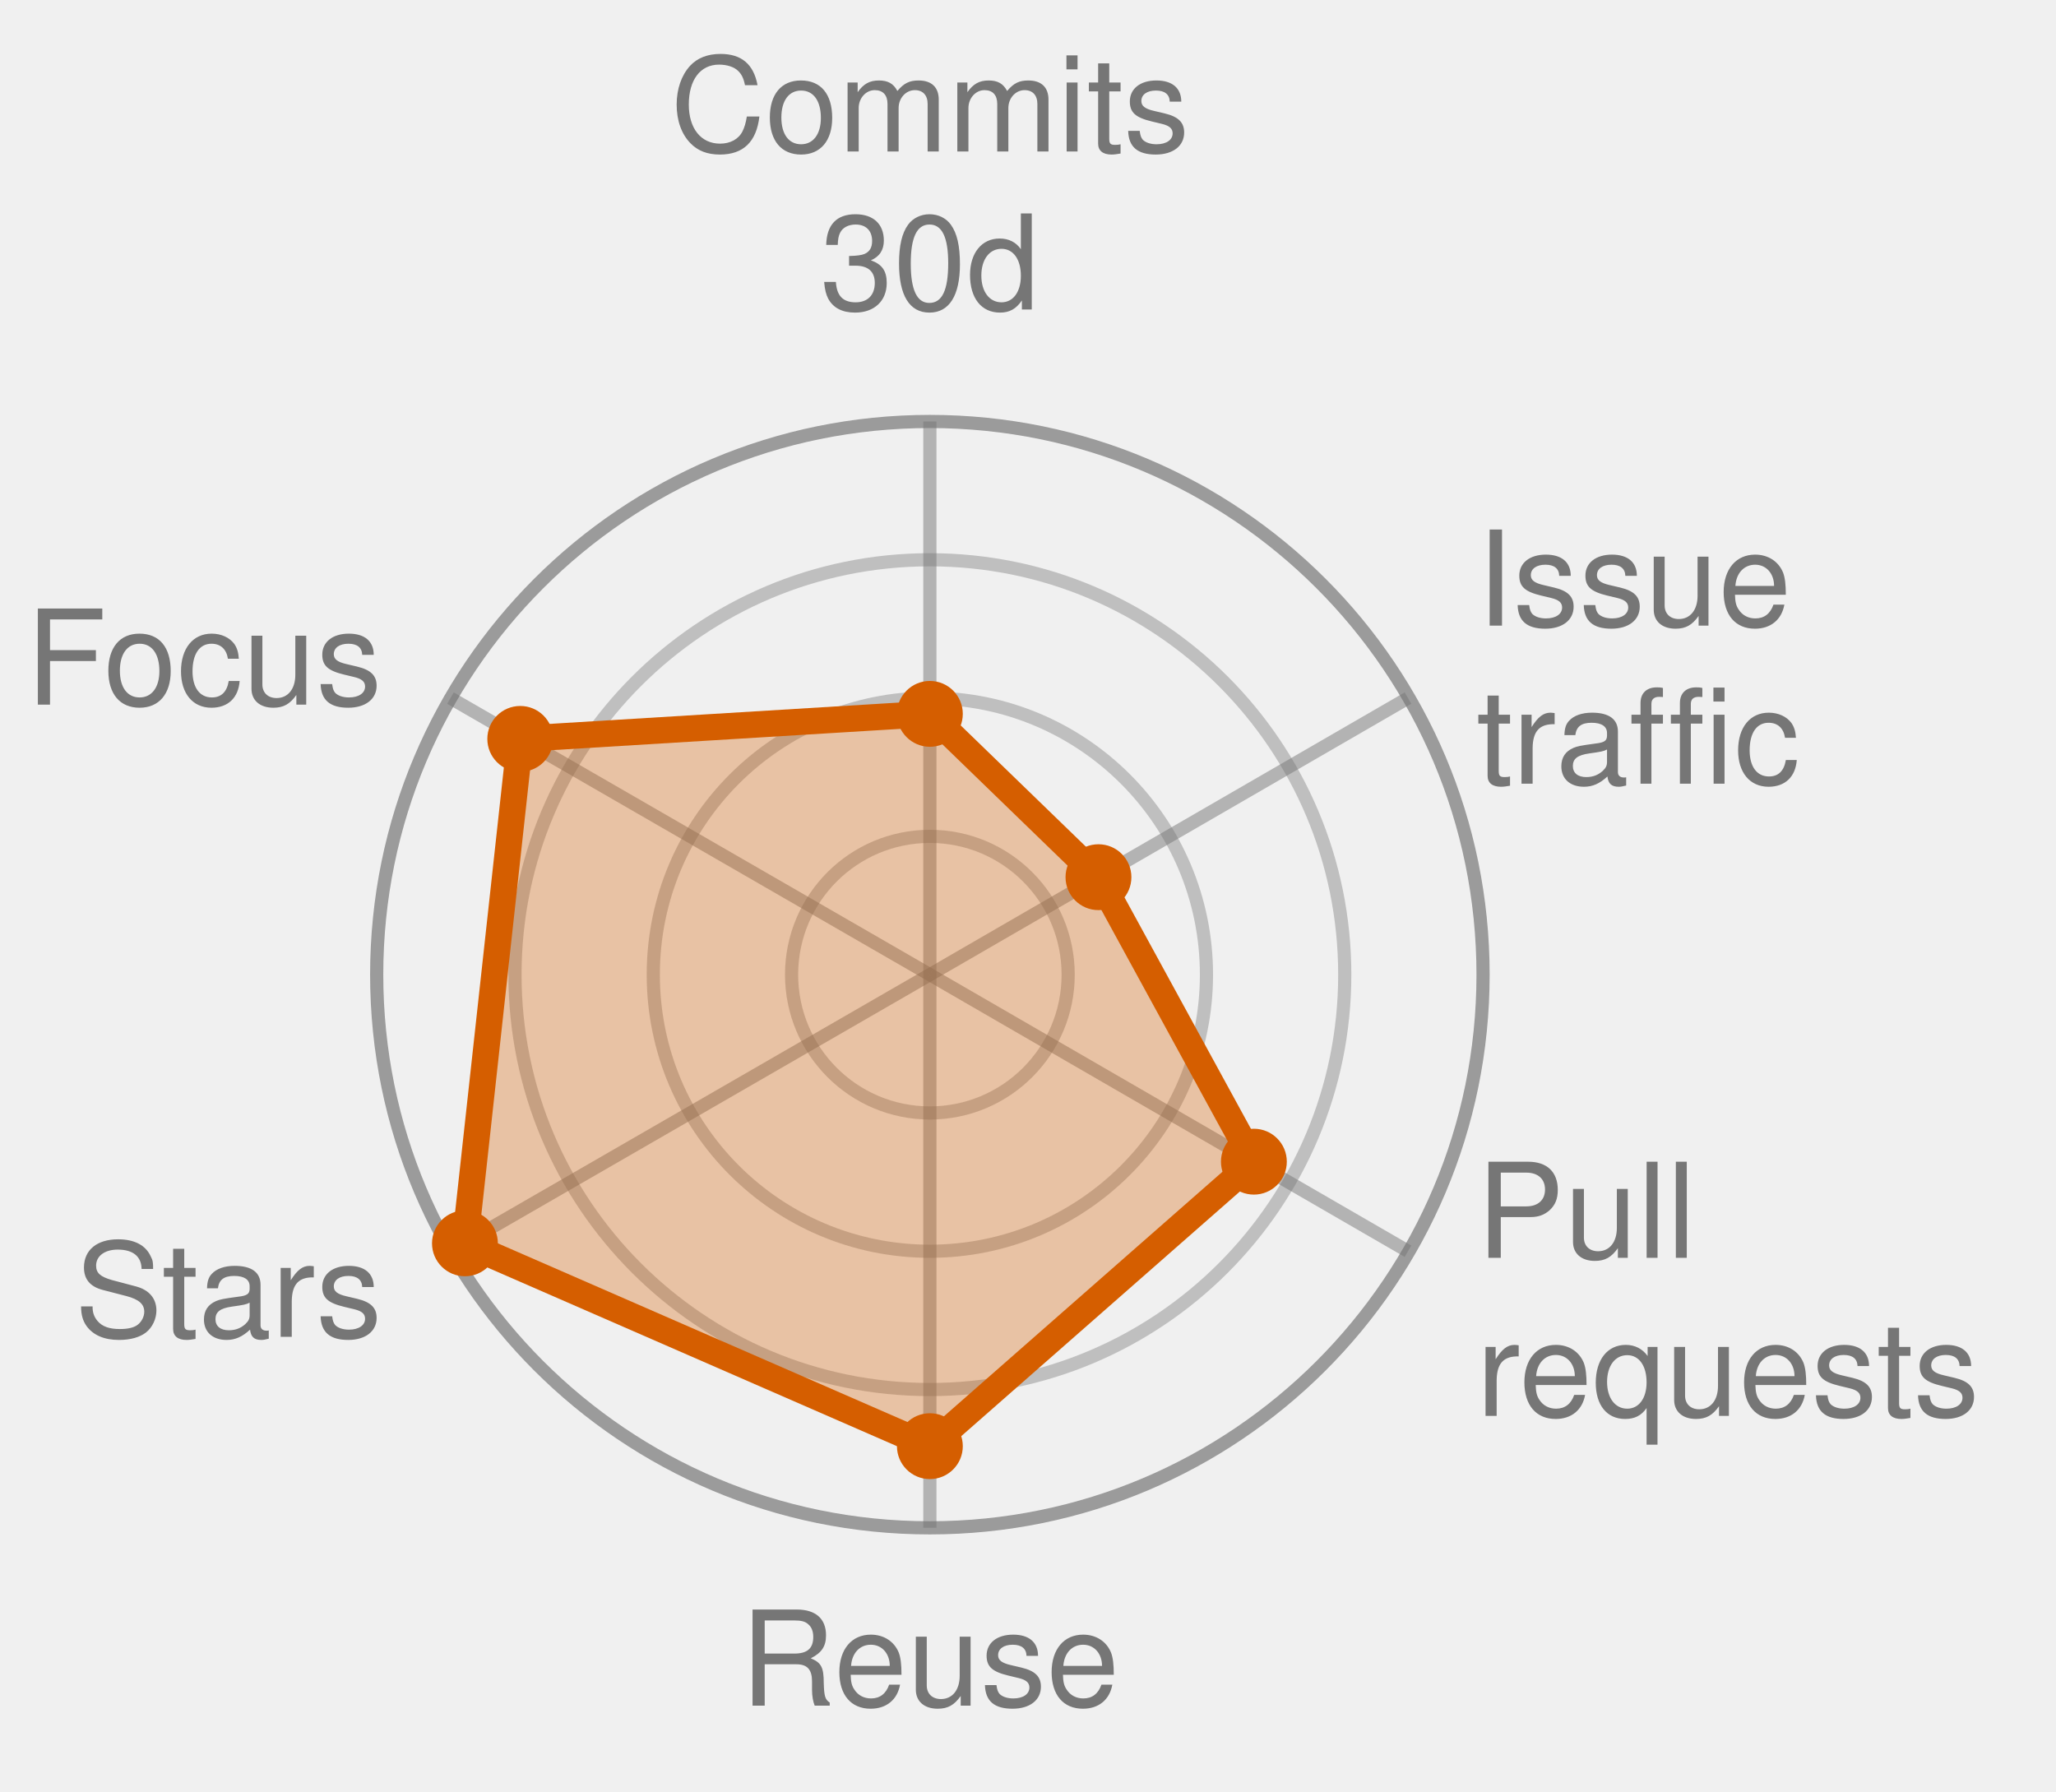
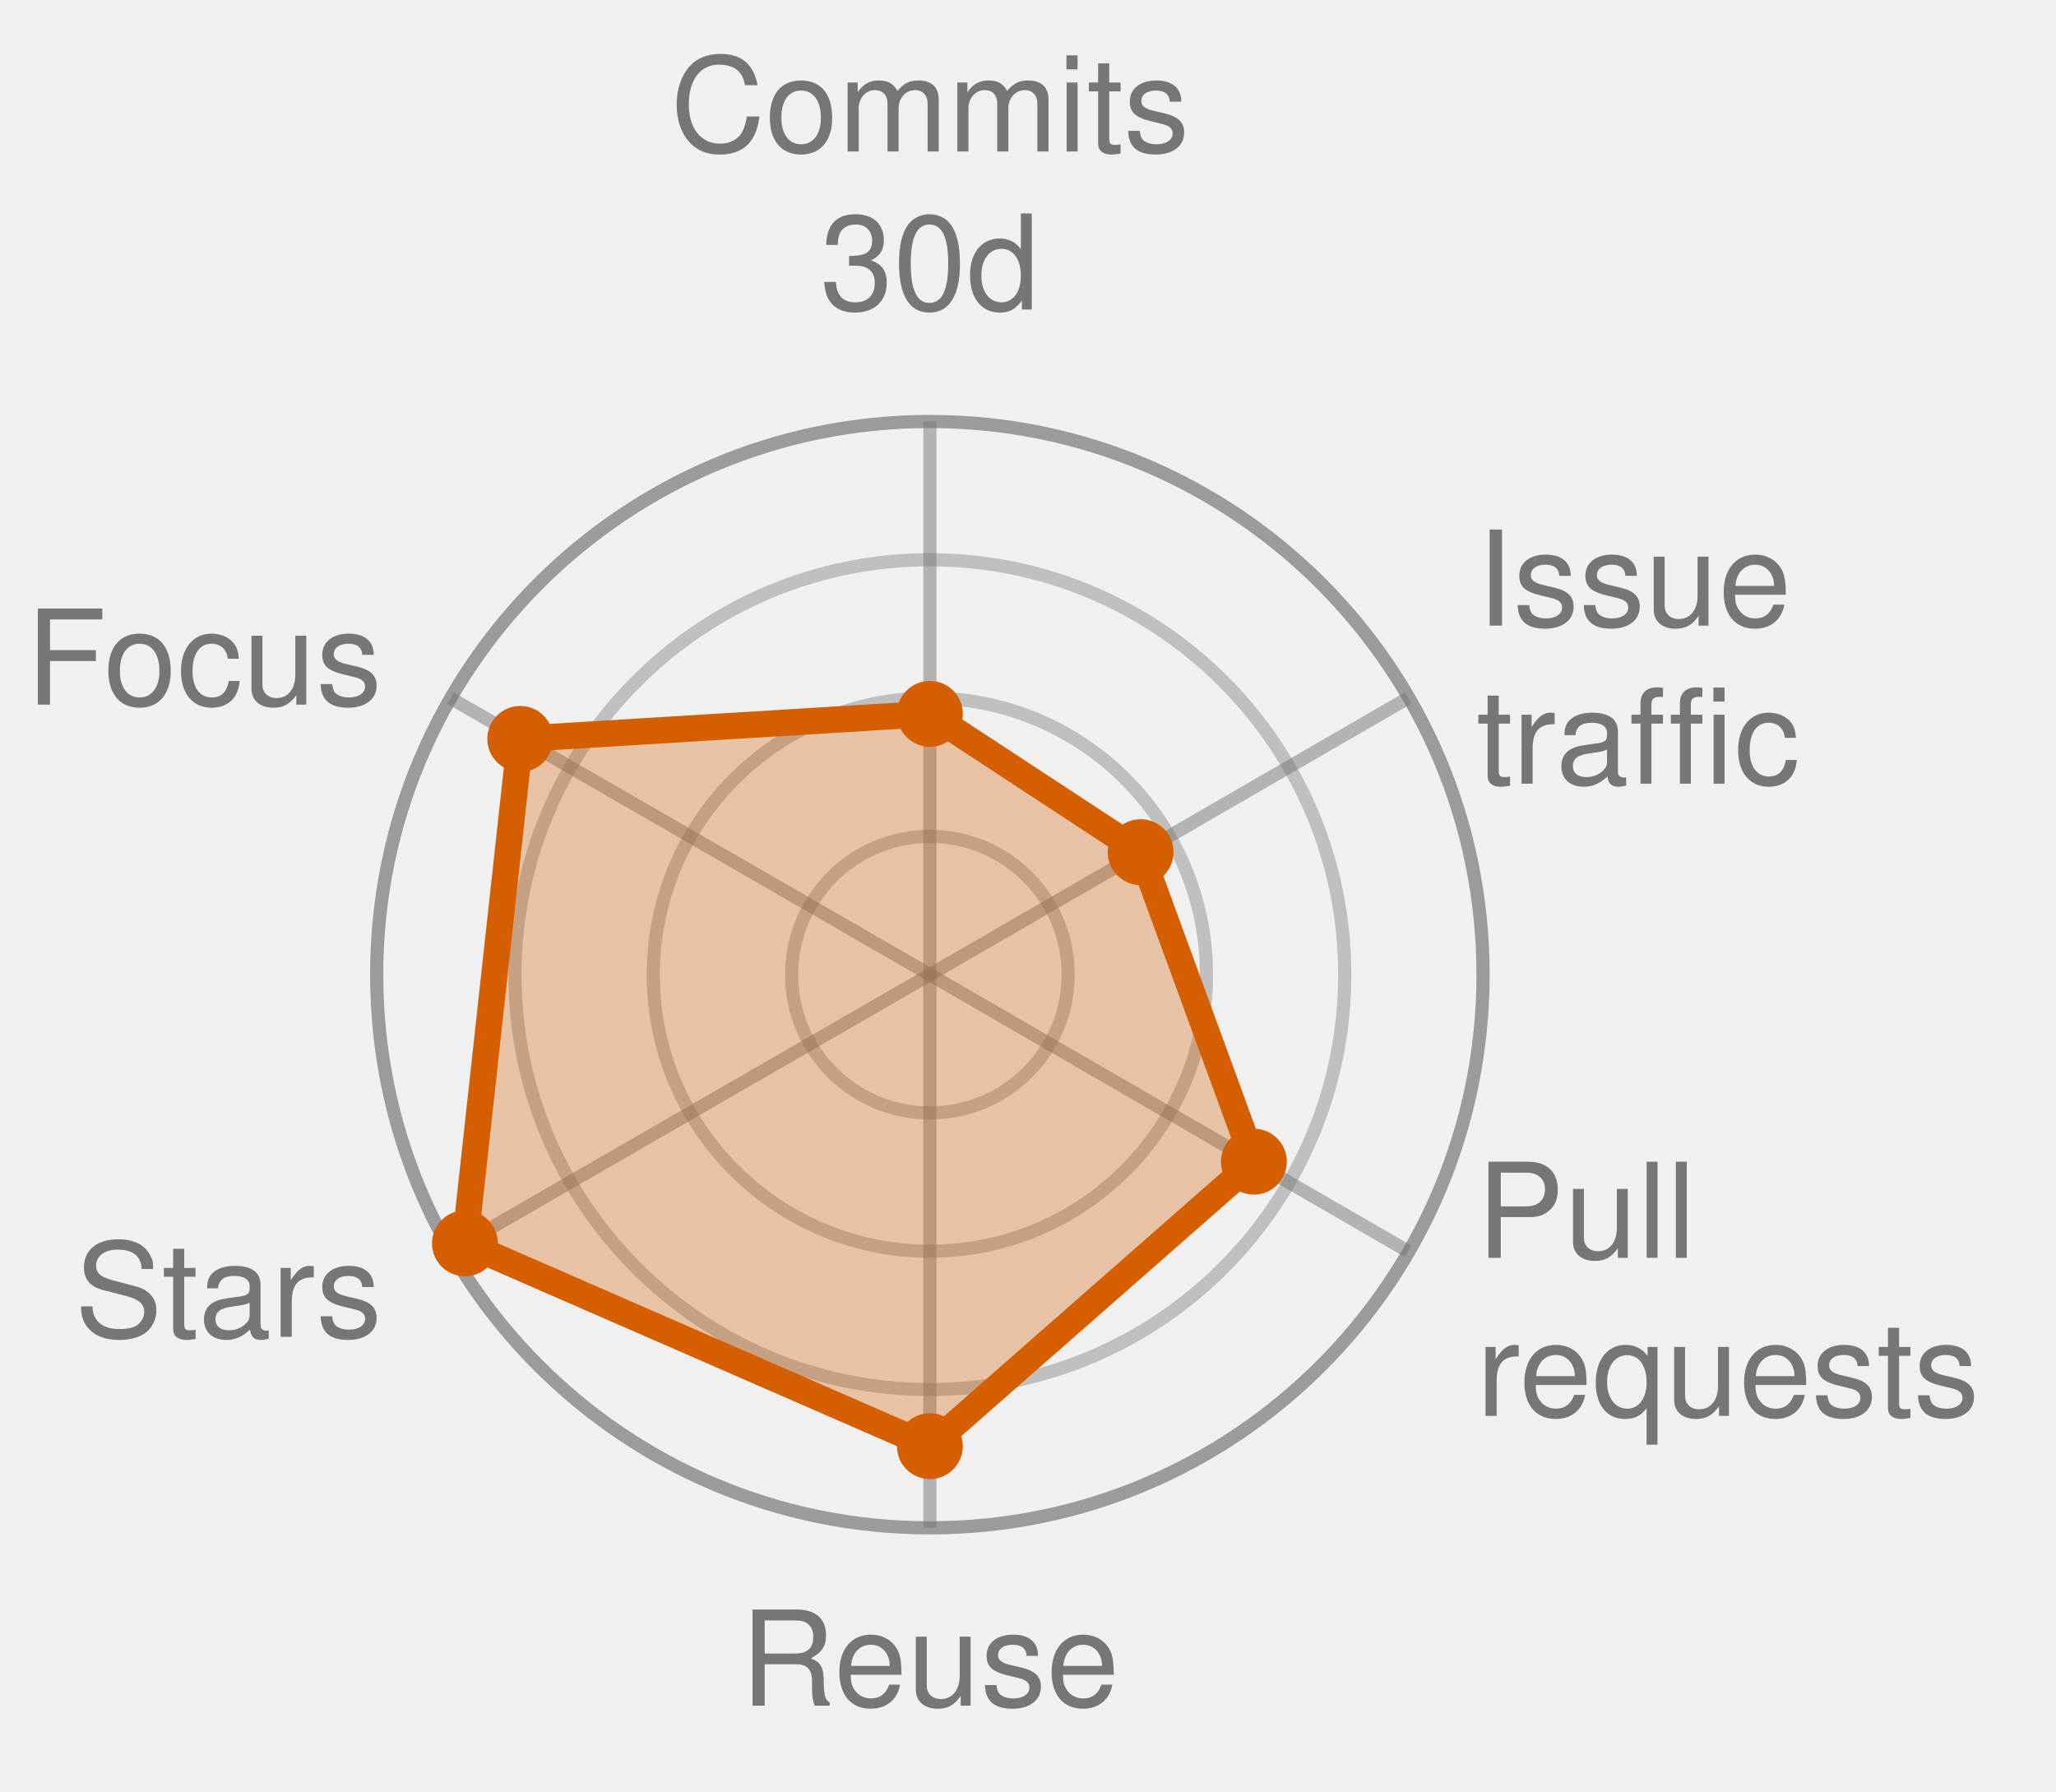
<svg xmlns="http://www.w3.org/2000/svg" width="156.1" height="136.0" viewBox="0 0 156.1 136.0" role="img" font-family="Helvetica, Arial, sans-serif">
  <style>
            .bar {
                stroke: #fff;
                stroke-width: 2;
                rx: 4;
            }
            .lbl {
                fill: #fff;
                font-size: 13px;
                font-weight: 600;
            }
            .sub {
                fill: #fff;
                font-size: 11px;
                opacity: .92;
            }
            .dim {
                fill: #333;
                font-size: 12px;
            }
            .wht {
                fill: #fff;
                font-size: 10px;
                paint-order: stroke;
                stroke: rgba(0, 0, 0, .45);
                stroke-width: 3px;
                stroke-linejoin: round;
            }
            .muted {
                fill: #666;
                font-size: 11px;
            }
            .pulse {
                animation: breathe 2.2s ease-in-out infinite;
            }
            .slow {
                animation-duration: 3.4s;
            }
            @keyframes breathe {
                0%, 100% { opacity: .95; }
                50% { opacity: .62; }
            }
            .halo {
                transform-box: fill-box;
                transform-origin: center;
                animation: halo 2.2s ease-out infinite;
            }
            @keyframes halo {
                0% { opacity: .75; transform: scale(1); }
                100% { opacity: 0; transform: scale(2.4); }
            }
            .card {
                opacity: 0;
                animation: whisk ease-in-out infinite;
                animation-iteration-count: infinite;
            }
            .deck .card#r0 {
                opacity: 1;
            }
            @keyframes whisk {
                0% { opacity: 0; transform: translateX(60px); }
                3% { opacity: 1; transform: translateX(0); }
                10% { opacity: 1; transform: translateX(0); }
                13% { opacity: 0; transform: translateX(-60px); }
                100% { opacity: 0; transform: translateX(-60px); }
            }
            @media (prefers-reduced-motion: reduce) {
                .pulse, .halo, .card { animation: none; }
            }
        </style>
  <circle cx="70.6" cy="74.0" r="10.5" fill="none" stroke="#767676" stroke-width="1" opacity="0.4" />
  <circle cx="70.6" cy="74.0" r="21.0" fill="none" stroke="#767676" stroke-width="1" opacity="0.4" />
  <circle cx="70.6" cy="74.0" r="31.5" fill="none" stroke="#767676" stroke-width="1" opacity="0.4" />
  <circle cx="70.6" cy="74.0" r="42.0" fill="none" stroke="#767676" stroke-width="1" opacity="0.7" />
  <line x1="70.6" y1="74.0" x2="70.6" y2="32.0" stroke="#767676" stroke-width="1" opacity="0.5" />
  <line x1="70.6" y1="74.0" x2="106.9" y2="53.0" stroke="#767676" stroke-width="1" opacity="0.5" />
  <line x1="70.6" y1="74.0" x2="106.9" y2="95.0" stroke="#767676" stroke-width="1" opacity="0.5" />
  <line x1="70.6" y1="74.0" x2="70.6" y2="116.0" stroke="#767676" stroke-width="1" opacity="0.5" />
  <line x1="70.6" y1="74.0" x2="34.2" y2="95.0" stroke="#767676" stroke-width="1" opacity="0.5" />
  <line x1="70.6" y1="74.0" x2="34.2" y2="53.0" stroke="#767676" stroke-width="1" opacity="0.5" />
-   <polygon points="70.6,54.2 83.4,66.6 95.2,88.2 70.6,109.8 35.3,94.4 39.5,56.1" fill="#D55E00" fill-opacity="0.32" stroke="#D55E00" stroke-width="2" stroke-linejoin="round" class="pulse" />
+   <polygon points="70.6,54.2 86.6,64.7 95.2,88.2 70.6,109.8 35.3,94.4 39.5,56.1" fill="#D55E00" fill-opacity="0.32" stroke="#D55E00" stroke-width="2" stroke-linejoin="round" class="pulse" />
  <circle cx="70.6" cy="54.2" r="2.5" fill="#D55E00" />
-   <circle cx="83.4" cy="66.6" r="2.5" fill="#D55E00" />
+   <circle cx="86.6" cy="64.7" r="2.5" fill="#D55E00" />
  <circle cx="95.2" cy="88.2" r="2.5" fill="#D55E00" />
  <circle cx="70.6" cy="109.8" r="2.5" fill="#D55E00" />
  <circle cx="35.3" cy="94.4" r="2.5" fill="#D55E00" />
  <circle cx="39.5" cy="56.1" r="2.5" fill="#D55E00" />
  <text x="70.6" y="11.5" text-anchor="middle" font-size="10.0" fill="#767676">Commits</text>
  <text x="70.6" y="23.5" text-anchor="middle" font-size="10.0" fill="#767676">30d</text>
  <text x="112.1" y="47.5" text-anchor="start" font-size="10.0" fill="#767676">Issue</text>
  <text x="112.1" y="59.5" text-anchor="start" font-size="10.0" fill="#767676">traffic</text>
  <text x="112.1" y="95.5" text-anchor="start" font-size="10.0" fill="#767676">Pull</text>
  <text x="112.1" y="107.5" text-anchor="start" font-size="10.0" fill="#767676">requests</text>
  <text x="70.6" y="129.5" text-anchor="middle" font-size="10.0" fill="#767676">Reuse</text>
  <text x="29.0" y="101.5" text-anchor="end" font-size="10.0" fill="#767676">Stars</text>
  <text x="29.0" y="53.5" text-anchor="end" font-size="10.0" fill="#767676">Focus</text>
</svg>
